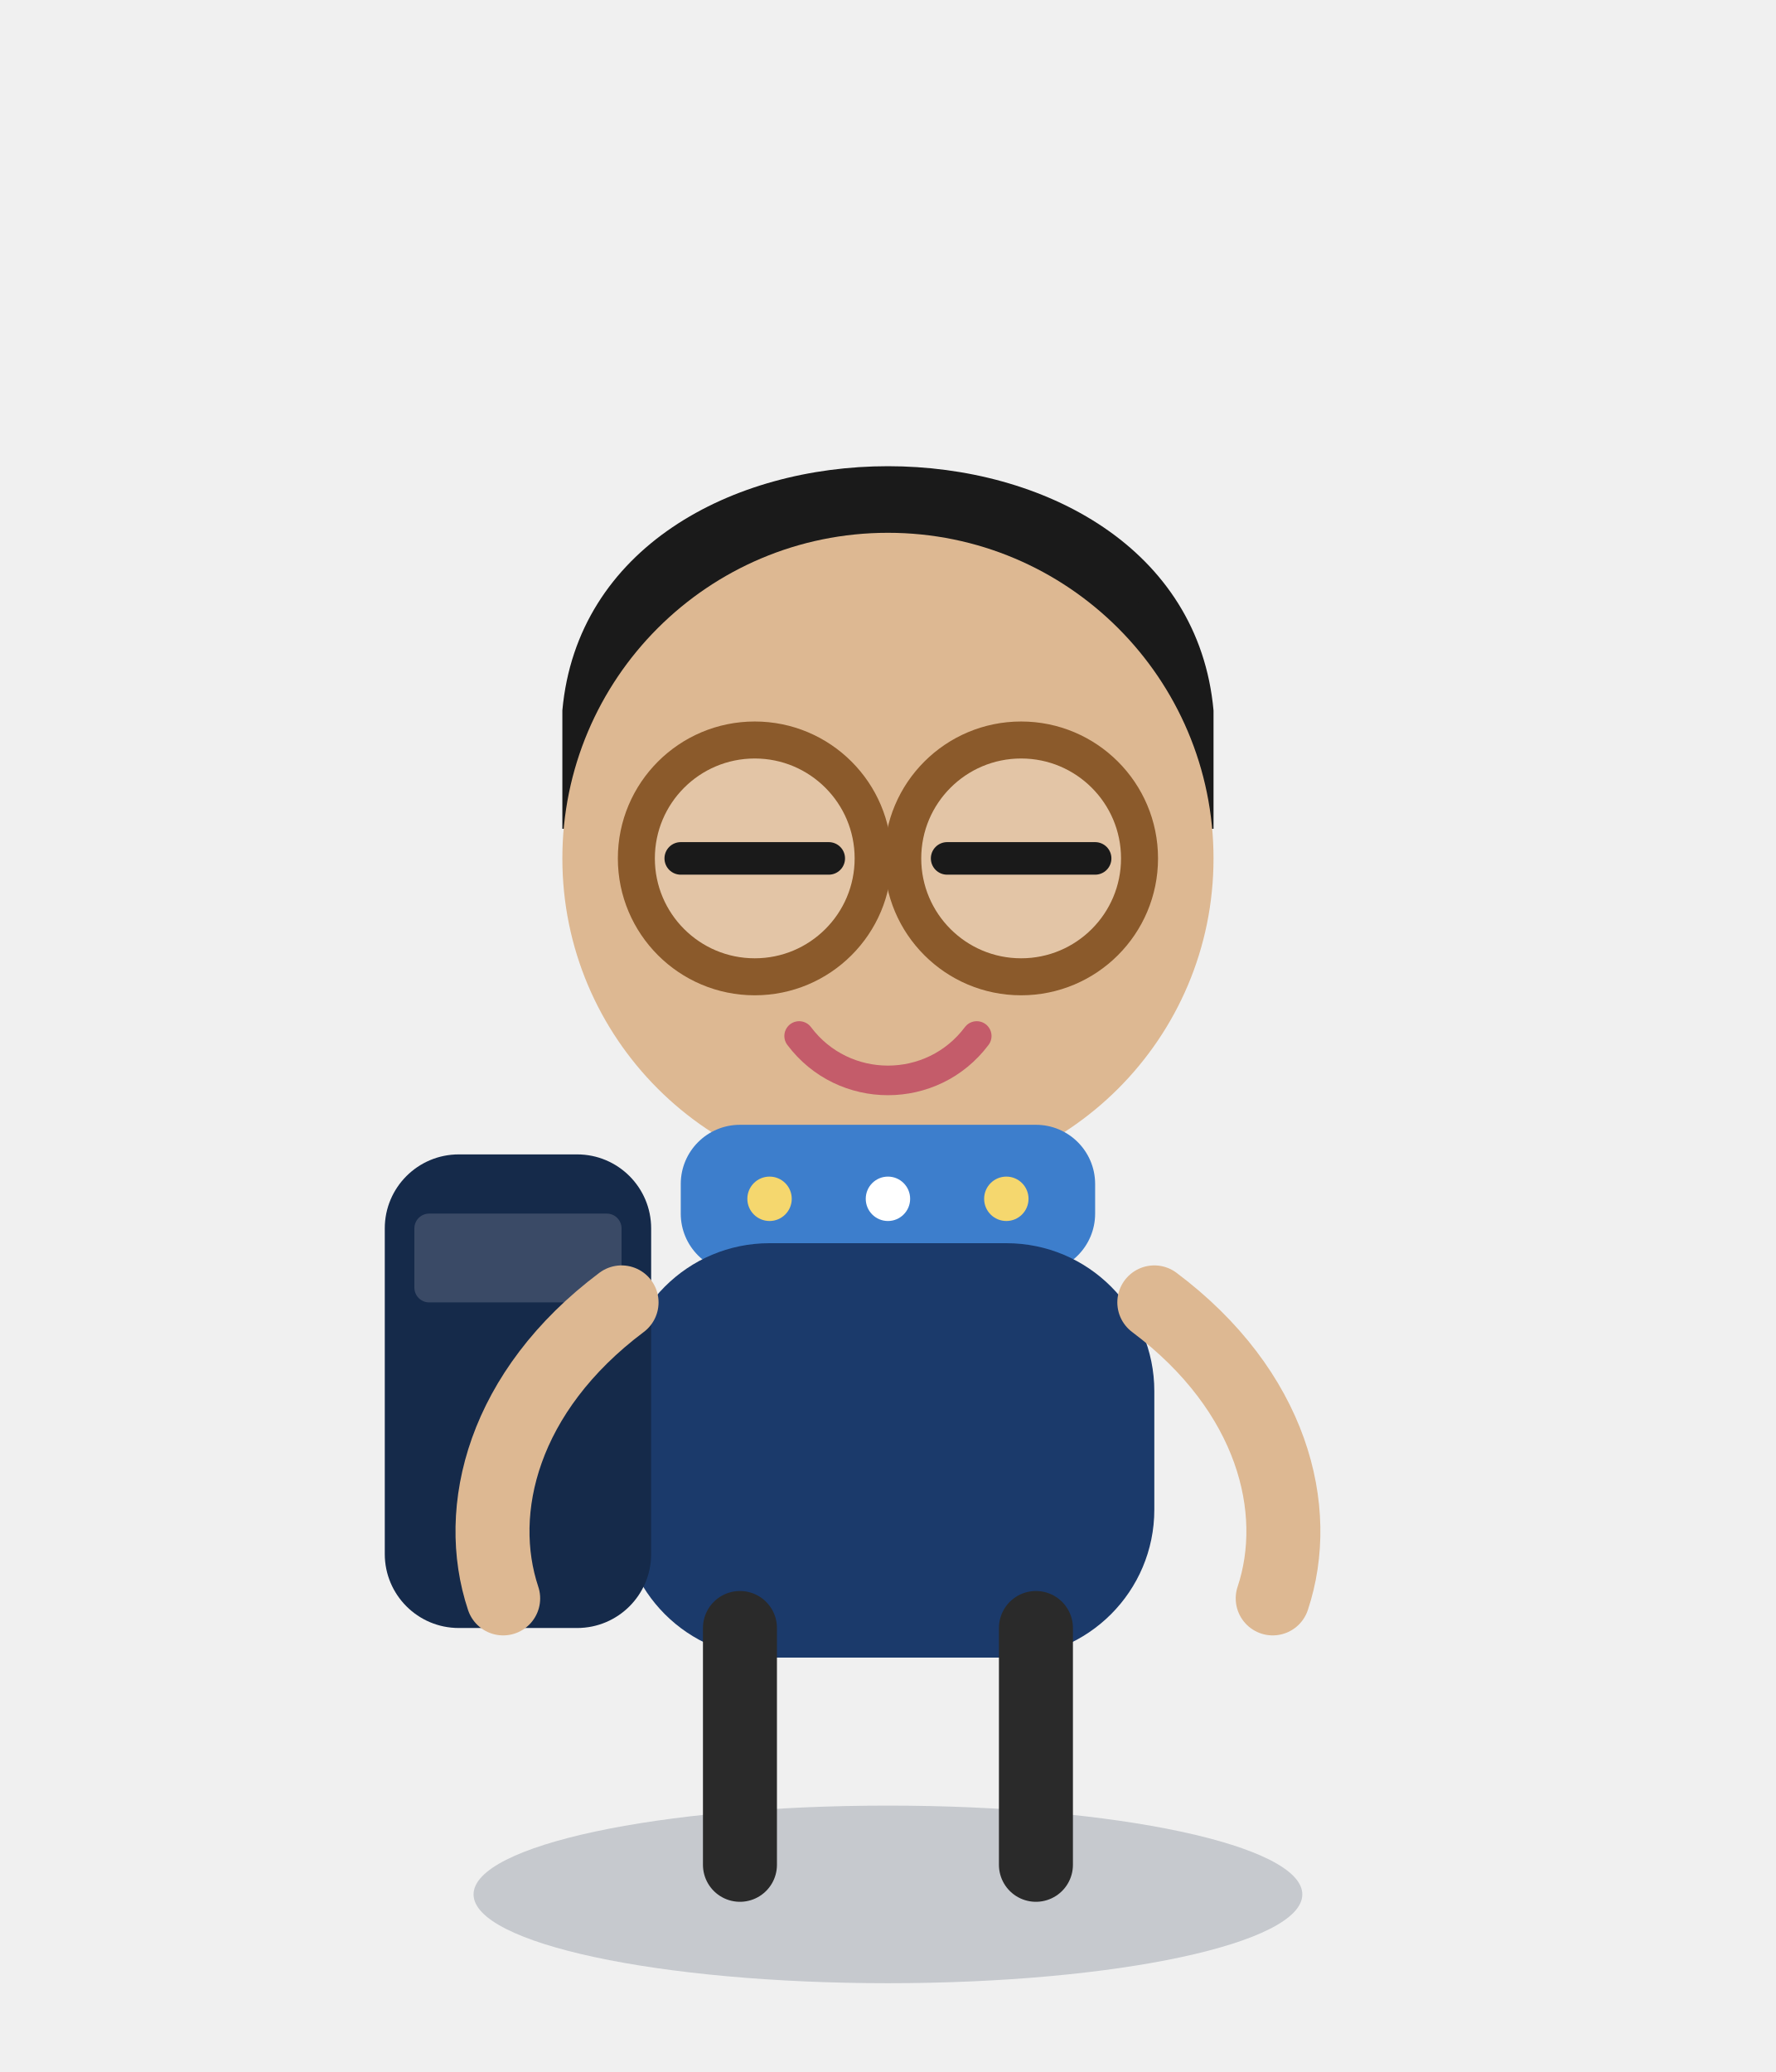
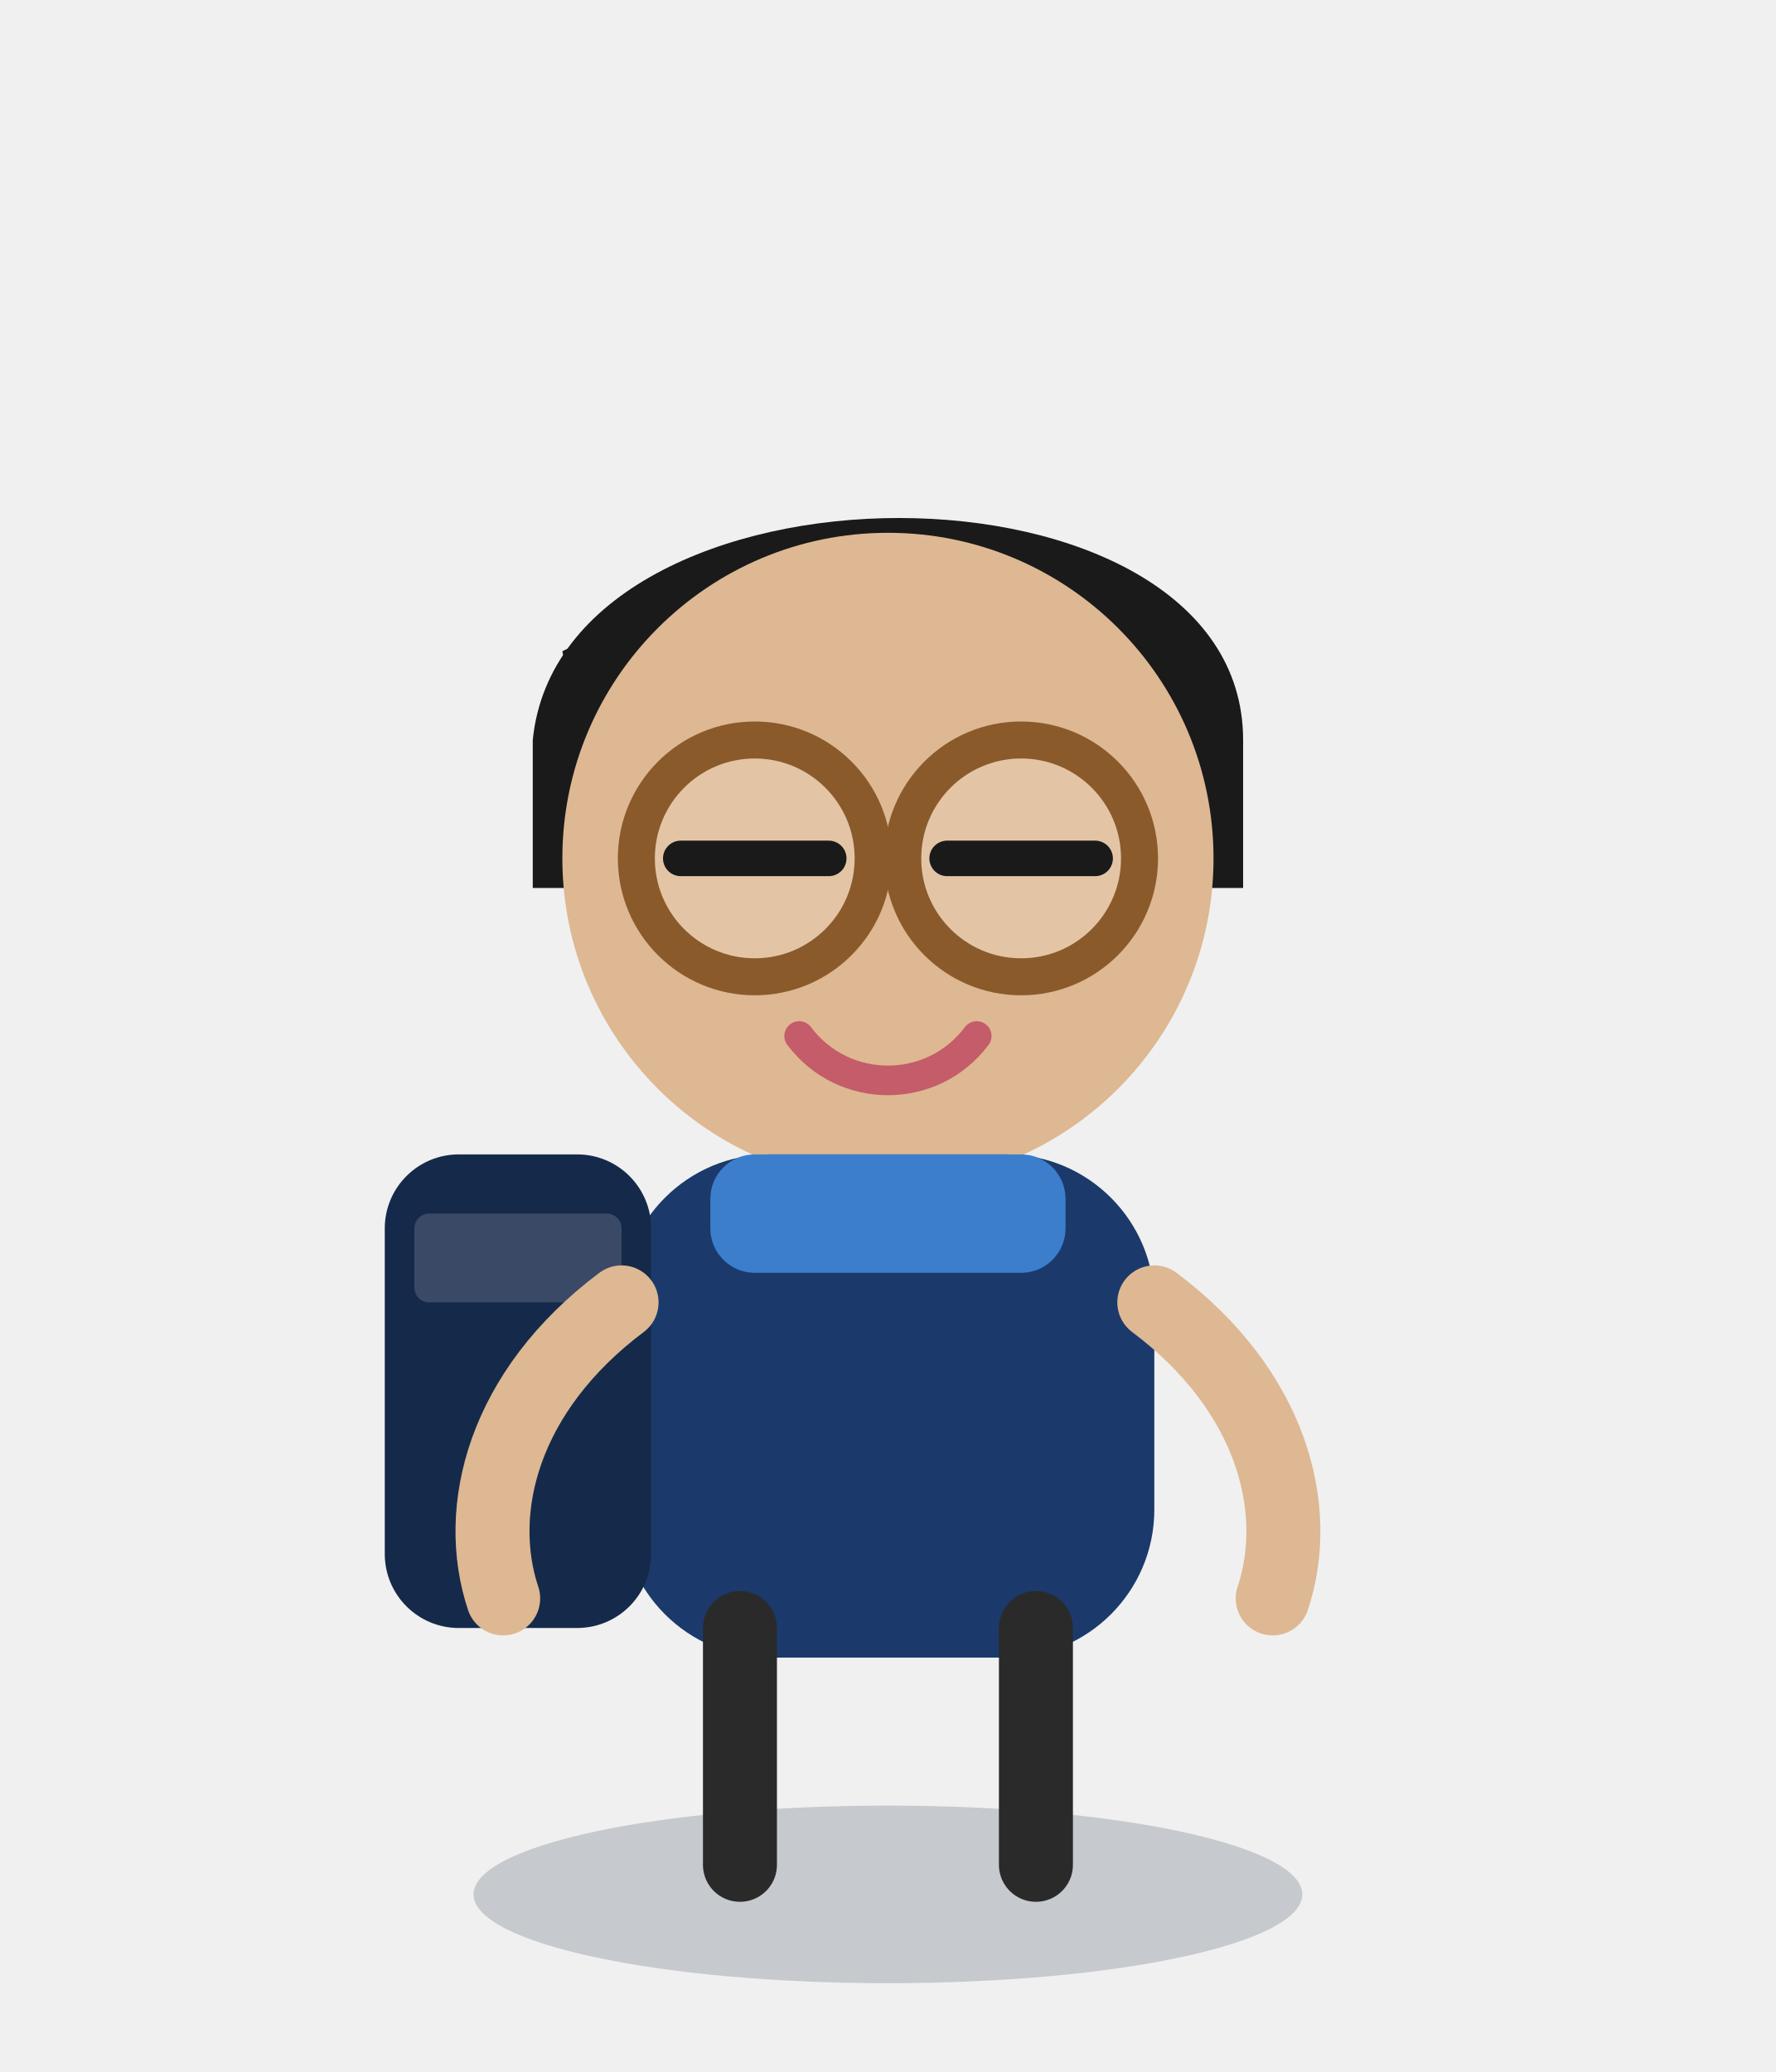
<svg xmlns="http://www.w3.org/2000/svg" viewBox="0 0 120 140" fill="none">
  <ellipse cx="60" cy="128" rx="28" ry="6" fill="#041833" opacity=".18" />
-   <path d="M38 48c2-22 42-22 44 0v8H38z" fill="#1A1A1A" />
-   <path d="M40 42c8-4 16-2 20 2 4-4 12-6 20-2l-2 8H42z" fill="#1A1A1A" />
+   <path d="M36 50c2-20 48-20 48 0v10H36z" fill="#1A1A1A" />
+   <path d="M38 44c10-5 18-3 22 2 4-5 12-7 22-2l-2 10H40z" fill="#1A1A1A" />
  <circle cx="60" cy="58" r="22" fill="#DDB892" />
  <circle cx="51" cy="58" r="8" stroke="#8B5A2B" stroke-width="2.5" fill="rgba(255,255,255,.18)" />
  <circle cx="69" cy="58" r="8" stroke="#8B5A2B" stroke-width="2.5" fill="rgba(255,255,255,.18)" />
  <path d="M59 58h2" stroke="#8B5A2B" stroke-width="2" />
-   <path d="M46 58h10" stroke="#1A1A1A" stroke-width="2.2" stroke-linecap="round" />
-   <path d="M64 58h10" stroke="#1A1A1A" stroke-width="2.2" stroke-linecap="round" />
+   <path d="M46 58h10" stroke="#1A1A1A" stroke-width="2.4" stroke-linecap="round" />
+   <path d="M64 58h10" stroke="#1A1A1A" stroke-width="2.4" stroke-linecap="round" />
  <path d="M54 70c3 4 9 4 12 0" stroke="#C45C6A" stroke-width="2" stroke-linecap="round" />
-   <rect x="46" y="76" width="28" height="10" rx="4" fill="#3D7ECC" />
-   <circle cx="52" cy="81" r="1.5" fill="#F5D76E" />
-   <circle cx="60" cy="81" r="1.5" fill="#FFF" />
-   <circle cx="68" cy="81" r="1.5" fill="#F5D76E" />
-   <rect x="42" y="84" width="36" height="28" rx="10" fill="#1B3A6B" />
+   <rect x="42" y="78" width="36" height="34" rx="10" fill="#1B3A6B" />
+   <rect x="48" y="78" width="24" height="8" rx="3" fill="#3D7ECC" />
  <rect x="26" y="78" width="18" height="32" rx="5" fill="#152A4A" />
  <rect x="28" y="82" width="14" height="6" rx="1" fill="#3A4A66" />
  <path d="M42 88c-8 6-10 14-8 20" stroke="#DDB892" stroke-width="5" stroke-linecap="round" />
  <path d="M78 88c8 6 10 14 8 20" stroke="#DDB892" stroke-width="5" stroke-linecap="round" />
  <path d="M50 110v16M70 110v16" stroke="#2A2A2A" stroke-width="5" stroke-linecap="round" />
</svg>
